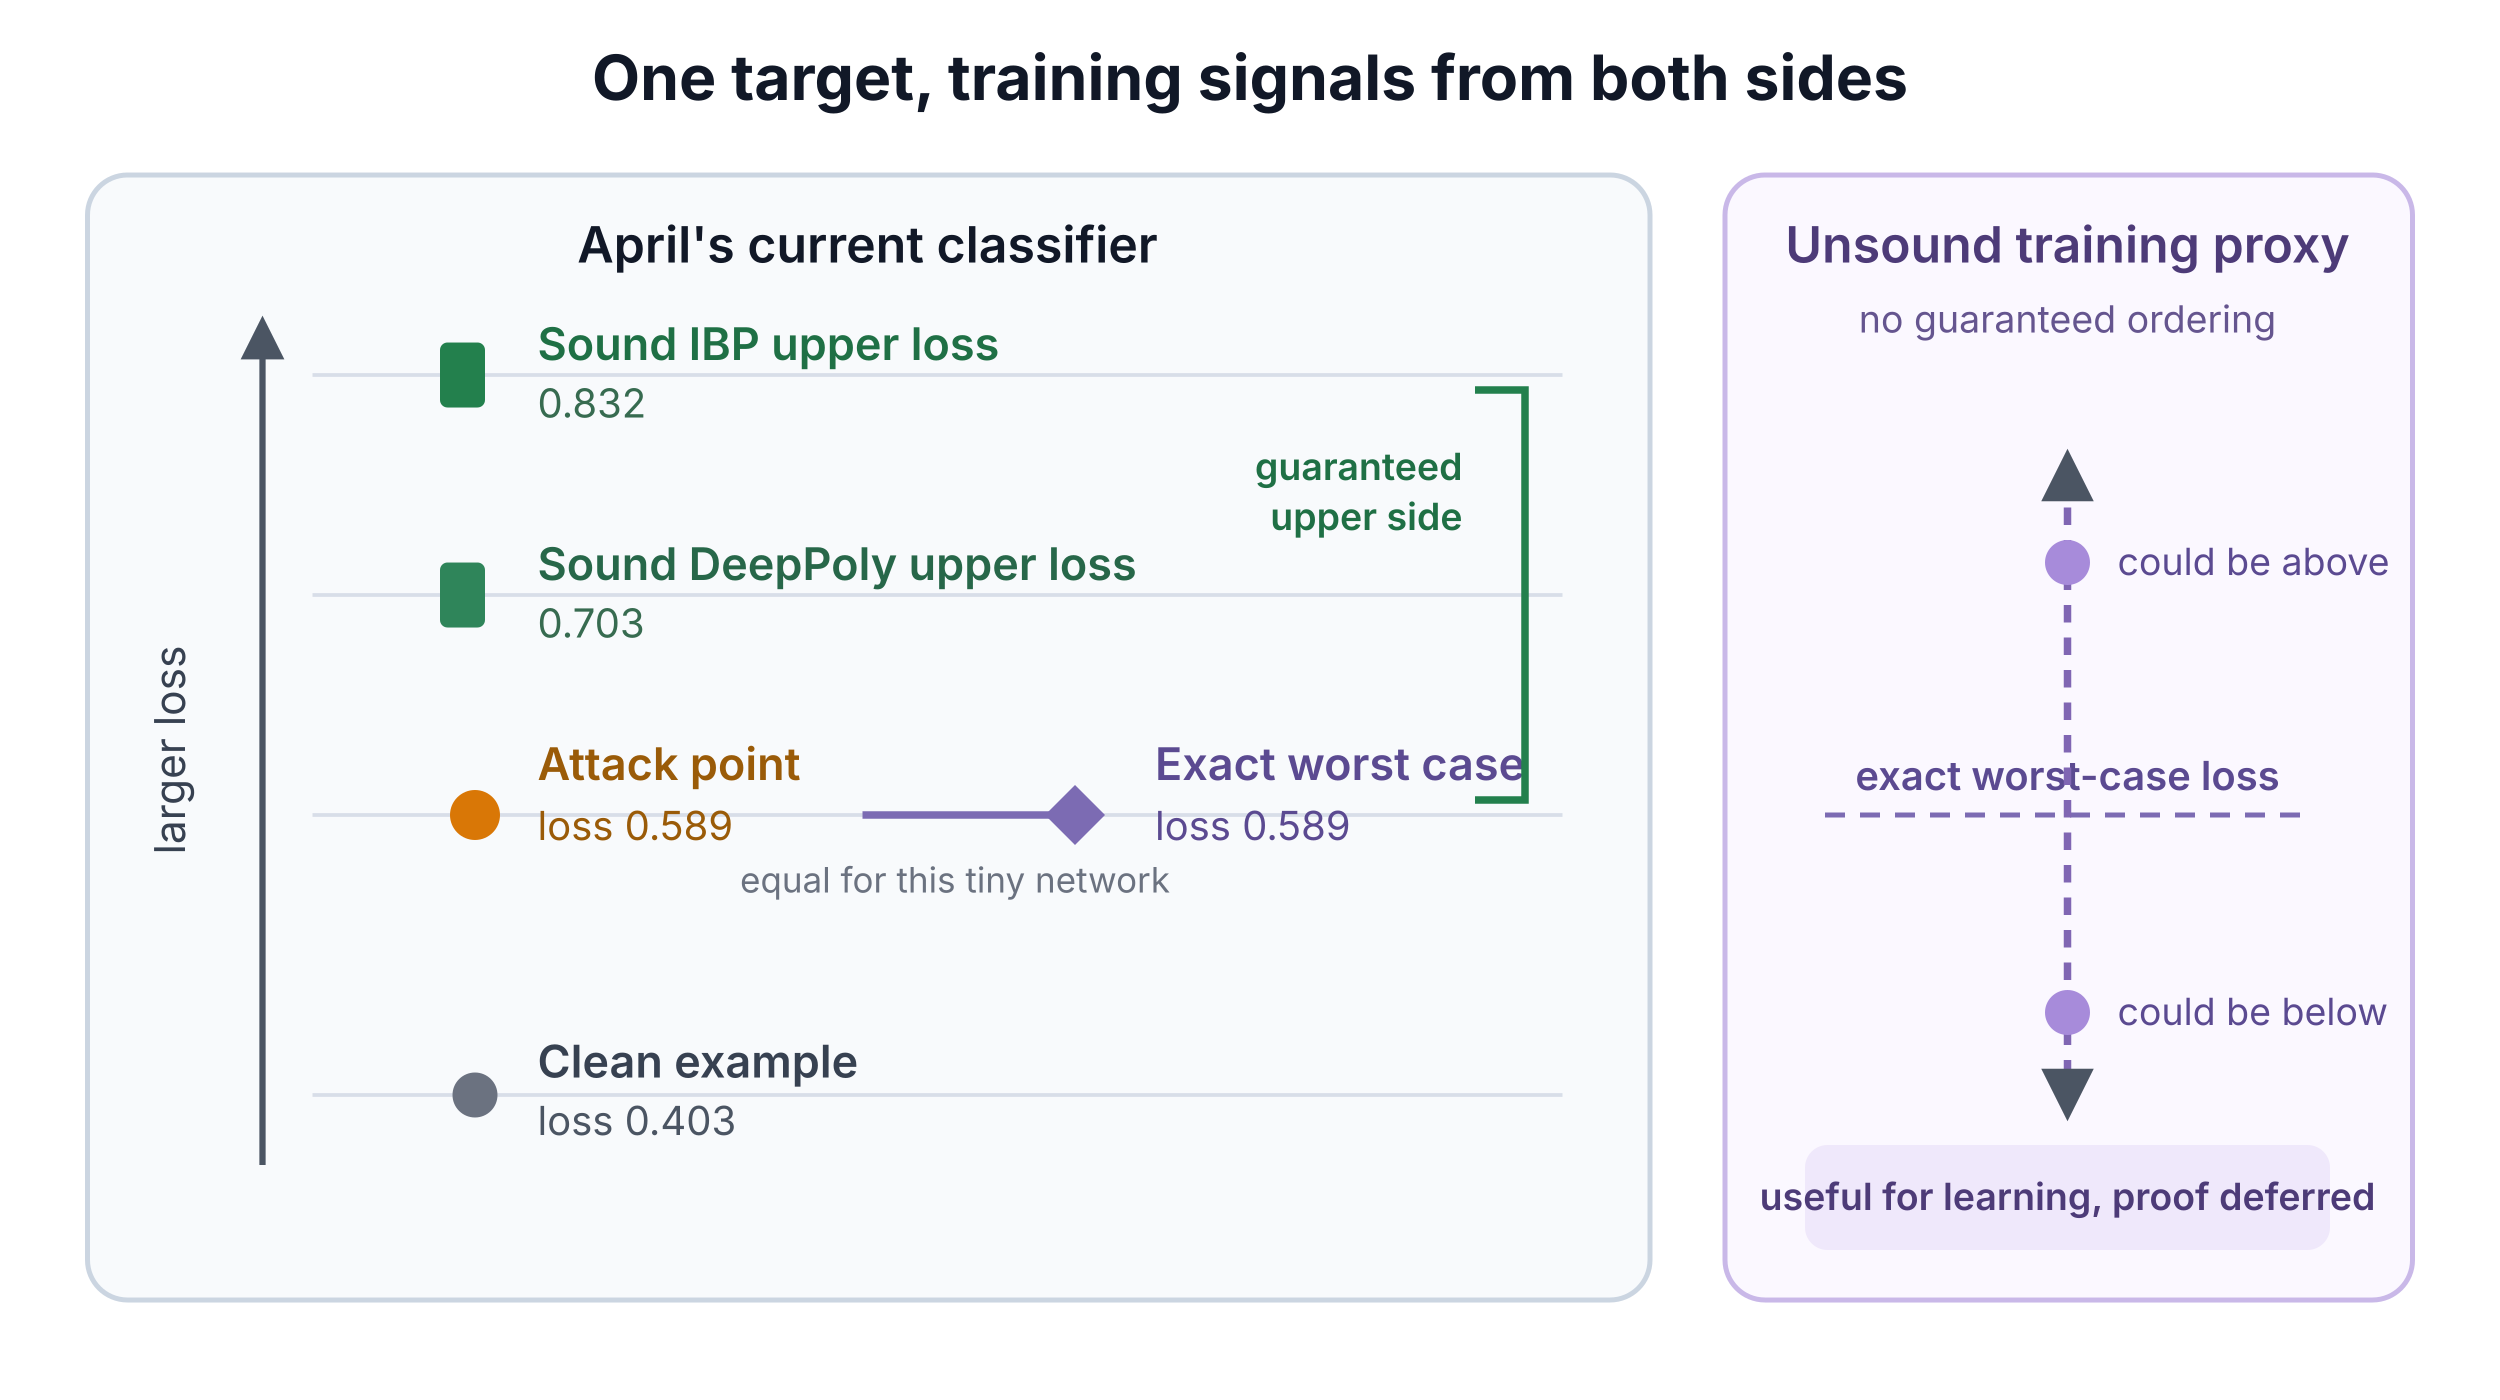
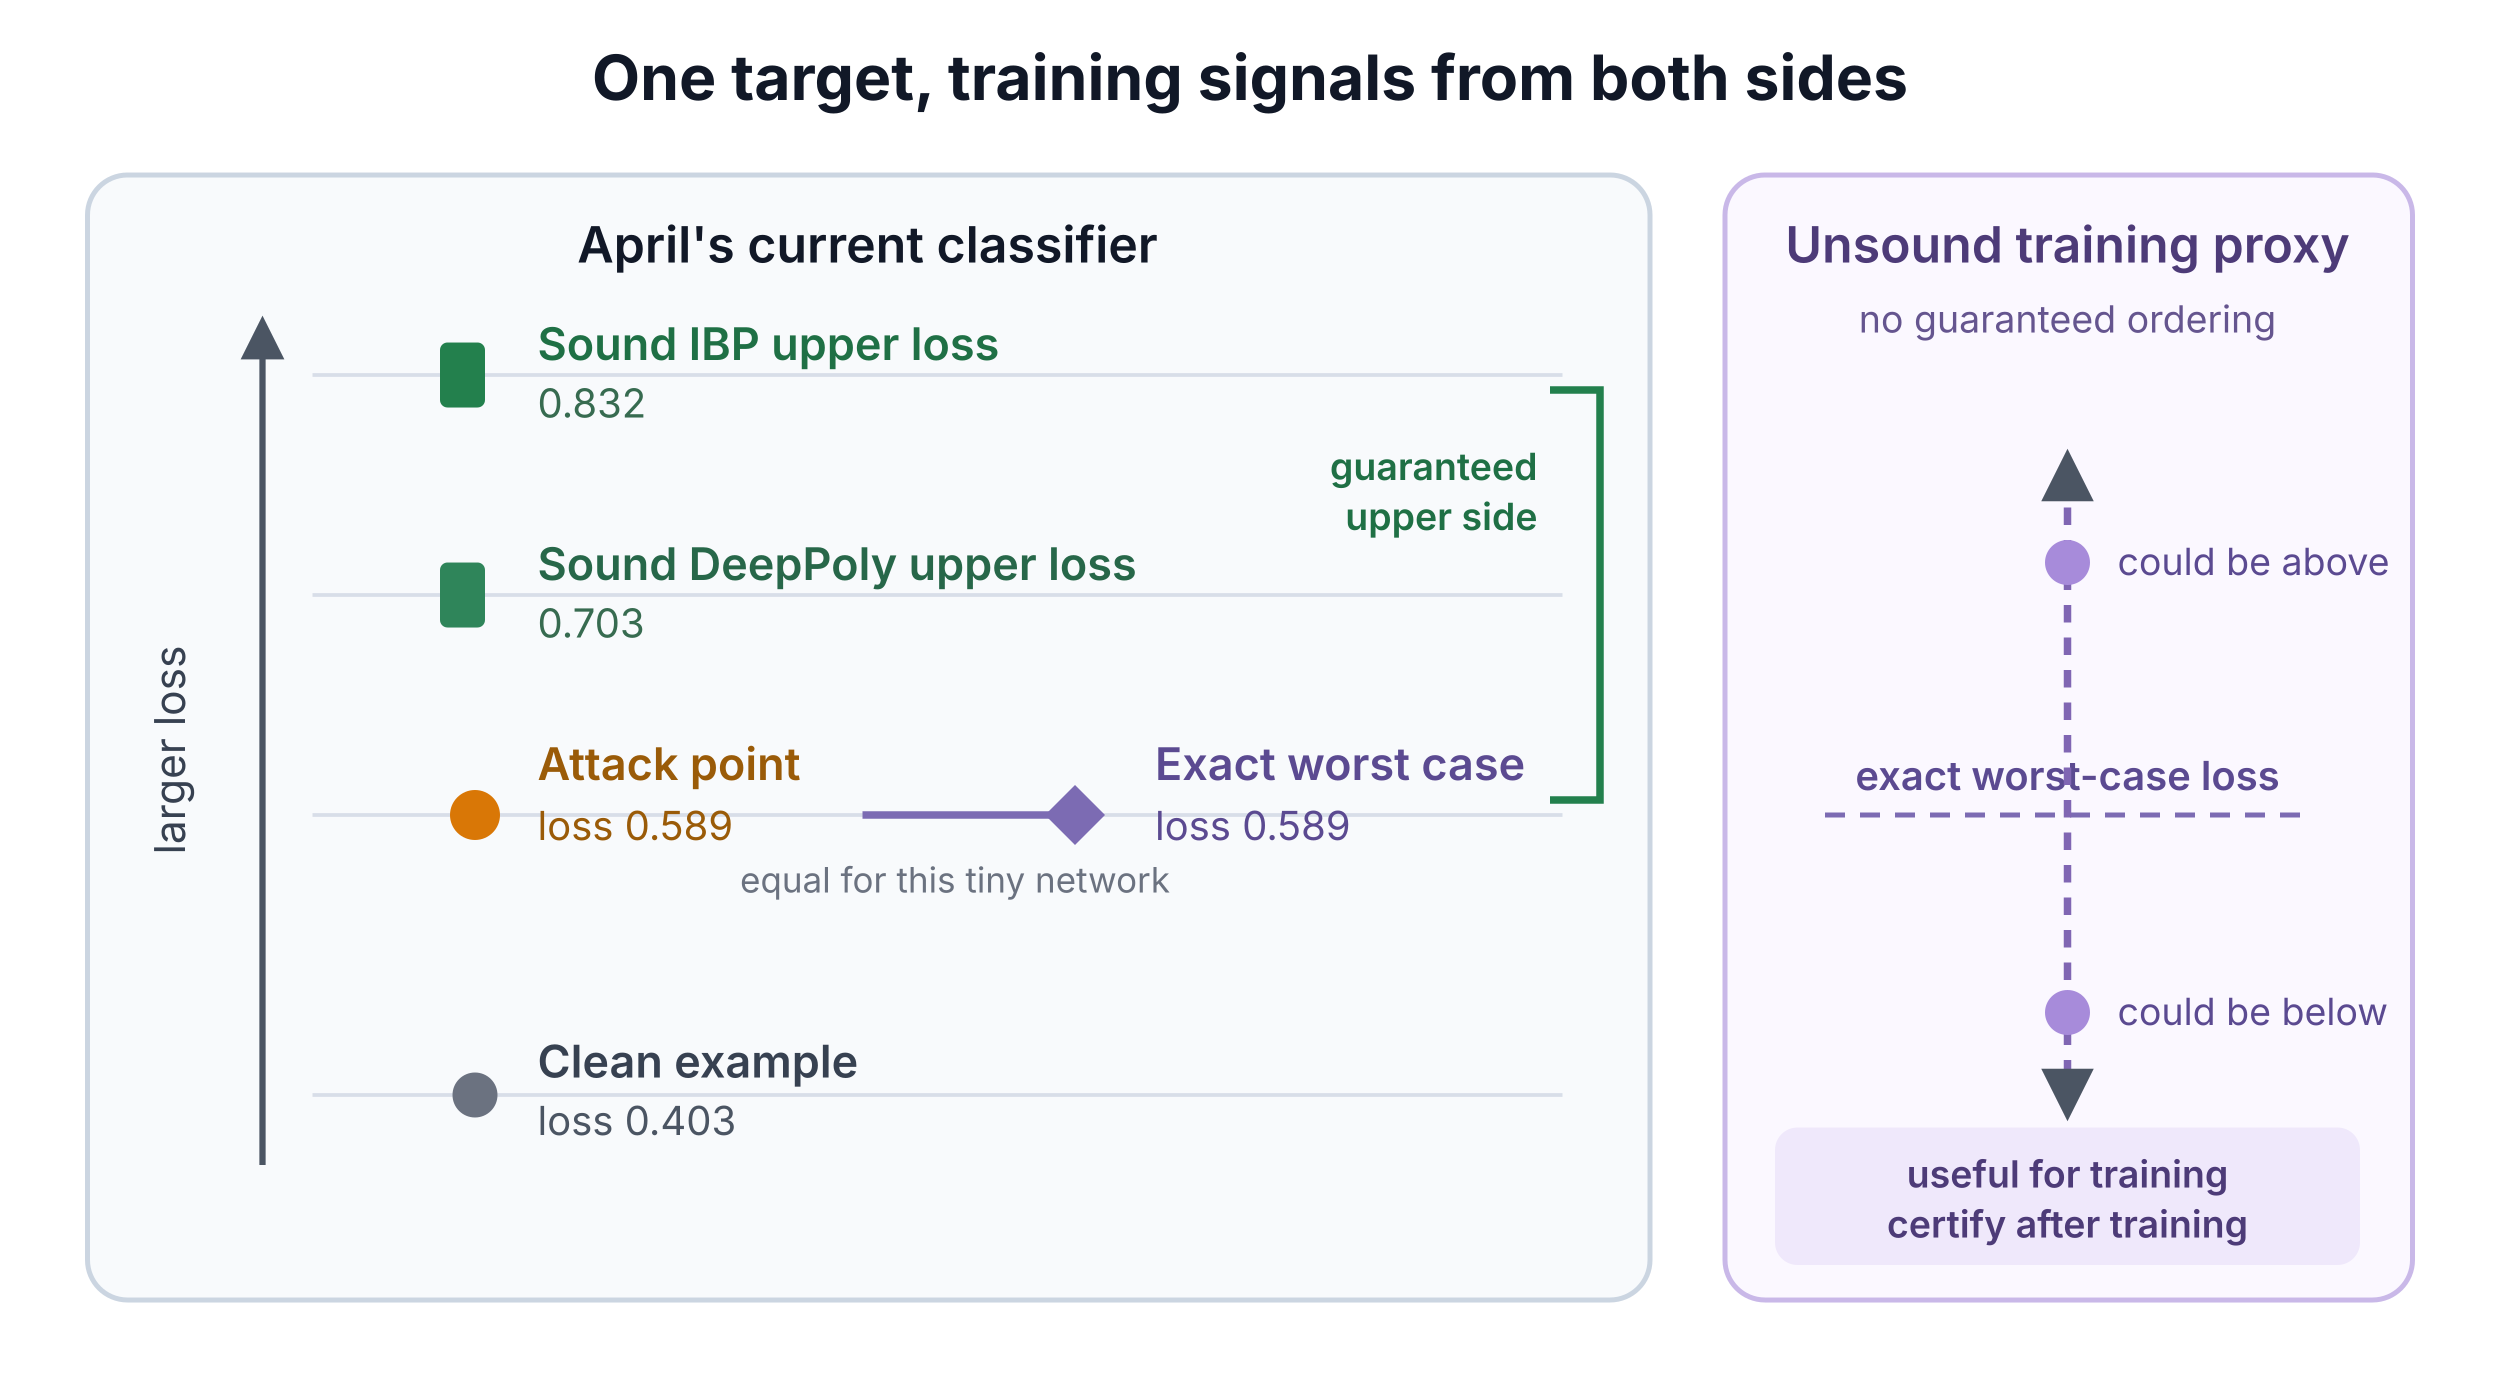
<svg xmlns="http://www.w3.org/2000/svg" viewBox="0 0 1000 560" role="img" aria-labelledby="title desc">
  <defs>
    <marker id="arrow" viewBox="0 0 10 10" refX="5" refY="5" markerWidth="7" markerHeight="7" orient="auto-start-reverse">
      <path d="M 0 0 L 10 5 L 0 10 z" fill="#4b5563" />
    </marker>
  </defs>
  <rect width="1000" height="560" fill="#ffffff" />
  <text x="500" y="40" text-anchor="middle" font-family="-apple-system, BlinkMacSystemFont, 'Segoe UI', sans-serif" font-size="25" font-weight="650" fill="#111827">One target, training signals from both sides</text>
  <rect x="35" y="70" width="625" height="450" rx="16" fill="#f8fafc" stroke="#cbd5e1" stroke-width="2" />
  <text x="347" y="105" text-anchor="middle" font-family="-apple-system, BlinkMacSystemFont, 'Segoe UI', sans-serif" font-size="20" font-weight="600" fill="#111827">April's current classifier</text>
  <line x1="105" y1="466" x2="105" y2="135" stroke="#4b5563" stroke-width="2.5" marker-end="url(#arrow)" />
  <text x="74" y="300" transform="rotate(-90 74 300)" text-anchor="middle" font-family="-apple-system, BlinkMacSystemFont, 'Segoe UI', sans-serif" font-size="17" fill="#374151">larger loss</text>
  <g stroke="#d8dee8" stroke-width="1.5">
    <line x1="125" y1="438" x2="625" y2="438" />
    <line x1="125" y1="326" x2="625" y2="326" />
    <line x1="125" y1="238" x2="625" y2="238" />
    <line x1="125" y1="150" x2="625" y2="150" />
  </g>
  <circle cx="190" cy="438" r="9" fill="#6b7280" />
  <text x="215" y="431" font-family="-apple-system, BlinkMacSystemFont, 'Segoe UI', sans-serif" font-size="18" font-weight="600" fill="#374151">Clean example</text>
  <text x="215" y="454" font-family="-apple-system, BlinkMacSystemFont, 'Segoe UI', sans-serif" font-size="16" fill="#4b5563">loss 0.403</text>
  <circle cx="190" cy="326" r="10" fill="#d97706" />
  <text x="215" y="312" font-family="-apple-system, BlinkMacSystemFont, 'Segoe UI', sans-serif" font-size="18" font-weight="600" fill="#9a5b08">Attack point</text>
  <text x="215" y="336" font-family="-apple-system, BlinkMacSystemFont, 'Segoe UI', sans-serif" font-size="16" fill="#9a5b08">loss 0.589</text>
  <line x1="345" y1="326" x2="420" y2="326" stroke="#7c6bb3" stroke-width="3" />
  <path d="M 430 314 L 442 326 L 430 338 L 418 326 z" fill="#7c6bb3" />
  <text x="462" y="312" font-family="-apple-system, BlinkMacSystemFont, 'Segoe UI', sans-serif" font-size="18" font-weight="600" fill="#5b4a91">Exact worst case</text>
  <text x="462" y="336" font-family="-apple-system, BlinkMacSystemFont, 'Segoe UI', sans-serif" font-size="16" fill="#5b4a91">loss 0.589</text>
  <text x="382" y="357" text-anchor="middle" font-family="-apple-system, BlinkMacSystemFont, 'Segoe UI', sans-serif" font-size="14" fill="#6b7280">equal for this tiny network</text>
  <rect x="176" y="225" width="18" height="26" rx="3" fill="#2f855a" />
  <text x="215" y="232" font-family="-apple-system, BlinkMacSystemFont, 'Segoe UI', sans-serif" font-size="18" font-weight="600" fill="#276749">Sound DeepPoly upper loss</text>
  <text x="215" y="255" font-family="-apple-system, BlinkMacSystemFont, 'Segoe UI', sans-serif" font-size="16" fill="#376b50">0.703</text>
  <rect x="176" y="137" width="18" height="26" rx="3" fill="#23804d" />
  <text x="215" y="144" font-family="-apple-system, BlinkMacSystemFont, 'Segoe UI', sans-serif" font-size="18" font-weight="600" fill="#1f7045">Sound IBP upper loss</text>
  <text x="215" y="167" font-family="-apple-system, BlinkMacSystemFont, 'Segoe UI', sans-serif" font-size="16" fill="#376b50">0.832</text>
-   <path d="M 590 320 L 610 320 L 610 156 L 590 156" fill="none" stroke="#23804d" stroke-width="3" />
-   <text x="585" y="192" text-anchor="end" font-family="-apple-system, BlinkMacSystemFont, 'Segoe UI', sans-serif" font-size="15" font-weight="600" fill="#1f7045">guaranteed</text>
-   <text x="585" y="212" text-anchor="end" font-family="-apple-system, BlinkMacSystemFont, 'Segoe UI', sans-serif" font-size="15" font-weight="600" fill="#1f7045">upper side</text>
+   <path d="M 620 320 L 640 320 L 640 156 L 620 156" fill="none" stroke="#23804d" stroke-width="3" />
+   <text x="615" y="192" text-anchor="end" font-family="-apple-system, BlinkMacSystemFont, 'Segoe UI', sans-serif" font-size="15" font-weight="600" fill="#1f7045">guaranteed</text>
+   <text x="615" y="212" text-anchor="end" font-family="-apple-system, BlinkMacSystemFont, 'Segoe UI', sans-serif" font-size="15" font-weight="600" fill="#1f7045">upper side</text>
  <rect x="690" y="70" width="275" height="450" rx="16" fill="#fbf8ff" stroke="#c9b8e8" stroke-width="2" />
  <text x="827" y="105" text-anchor="middle" font-family="-apple-system, BlinkMacSystemFont, 'Segoe UI', sans-serif" font-size="20" font-weight="600" fill="#4d3b78">Unsound training proxy</text>
  <text x="827" y="133" text-anchor="middle" font-family="-apple-system, BlinkMacSystemFont, 'Segoe UI', sans-serif" font-size="15" fill="#65558f">no guaranteed ordering</text>
  <line x1="730" y1="326" x2="925" y2="326" stroke="#7c6bb3" stroke-width="2" stroke-dasharray="8 6" />
+   <rect x="735" y="291" width="184" height="31" rx="6" fill="#fbf8ff" />
  <text x="827" y="316" text-anchor="middle" font-family="-apple-system, BlinkMacSystemFont, 'Segoe UI', sans-serif" font-size="16" font-weight="600" fill="#5b4a91">exact worst-case loss</text>
  <line x1="827" y1="190" x2="827" y2="438" stroke="#8066b3" stroke-width="3" stroke-dasharray="7 6" marker-start="url(#arrow)" marker-end="url(#arrow)" />
  <circle cx="827" cy="225" r="9" fill="#a78bda" />
  <text x="847" y="230" font-family="-apple-system, BlinkMacSystemFont, 'Segoe UI', sans-serif" font-size="15" fill="#5b4a91">could be above</text>
  <circle cx="827" cy="405" r="9" fill="#a78bda" />
  <text x="847" y="410" font-family="-apple-system, BlinkMacSystemFont, 'Segoe UI', sans-serif" font-size="15" fill="#5b4a91">could be below</text>
-   <rect x="722" y="458" width="210" height="42" rx="9" fill="#efe8fb" />
-   <text x="827" y="484" text-anchor="middle" font-family="-apple-system, BlinkMacSystemFont, 'Segoe UI', sans-serif" font-size="15" font-weight="600" fill="#4d3b78">useful for learning, proof deferred</text>
+   <rect x="710" y="451" width="234" height="55" rx="9" fill="#efe8fb" />
+   <text x="827" y="475" text-anchor="middle" font-family="-apple-system, BlinkMacSystemFont, 'Segoe UI', sans-serif" font-size="15" font-weight="600" fill="#4d3b78">useful for training</text>
+   <text x="827" y="495" text-anchor="middle" font-family="-apple-system, BlinkMacSystemFont, 'Segoe UI', sans-serif" font-size="15" font-weight="600" fill="#4d3b78">certify after training</text>
</svg>
